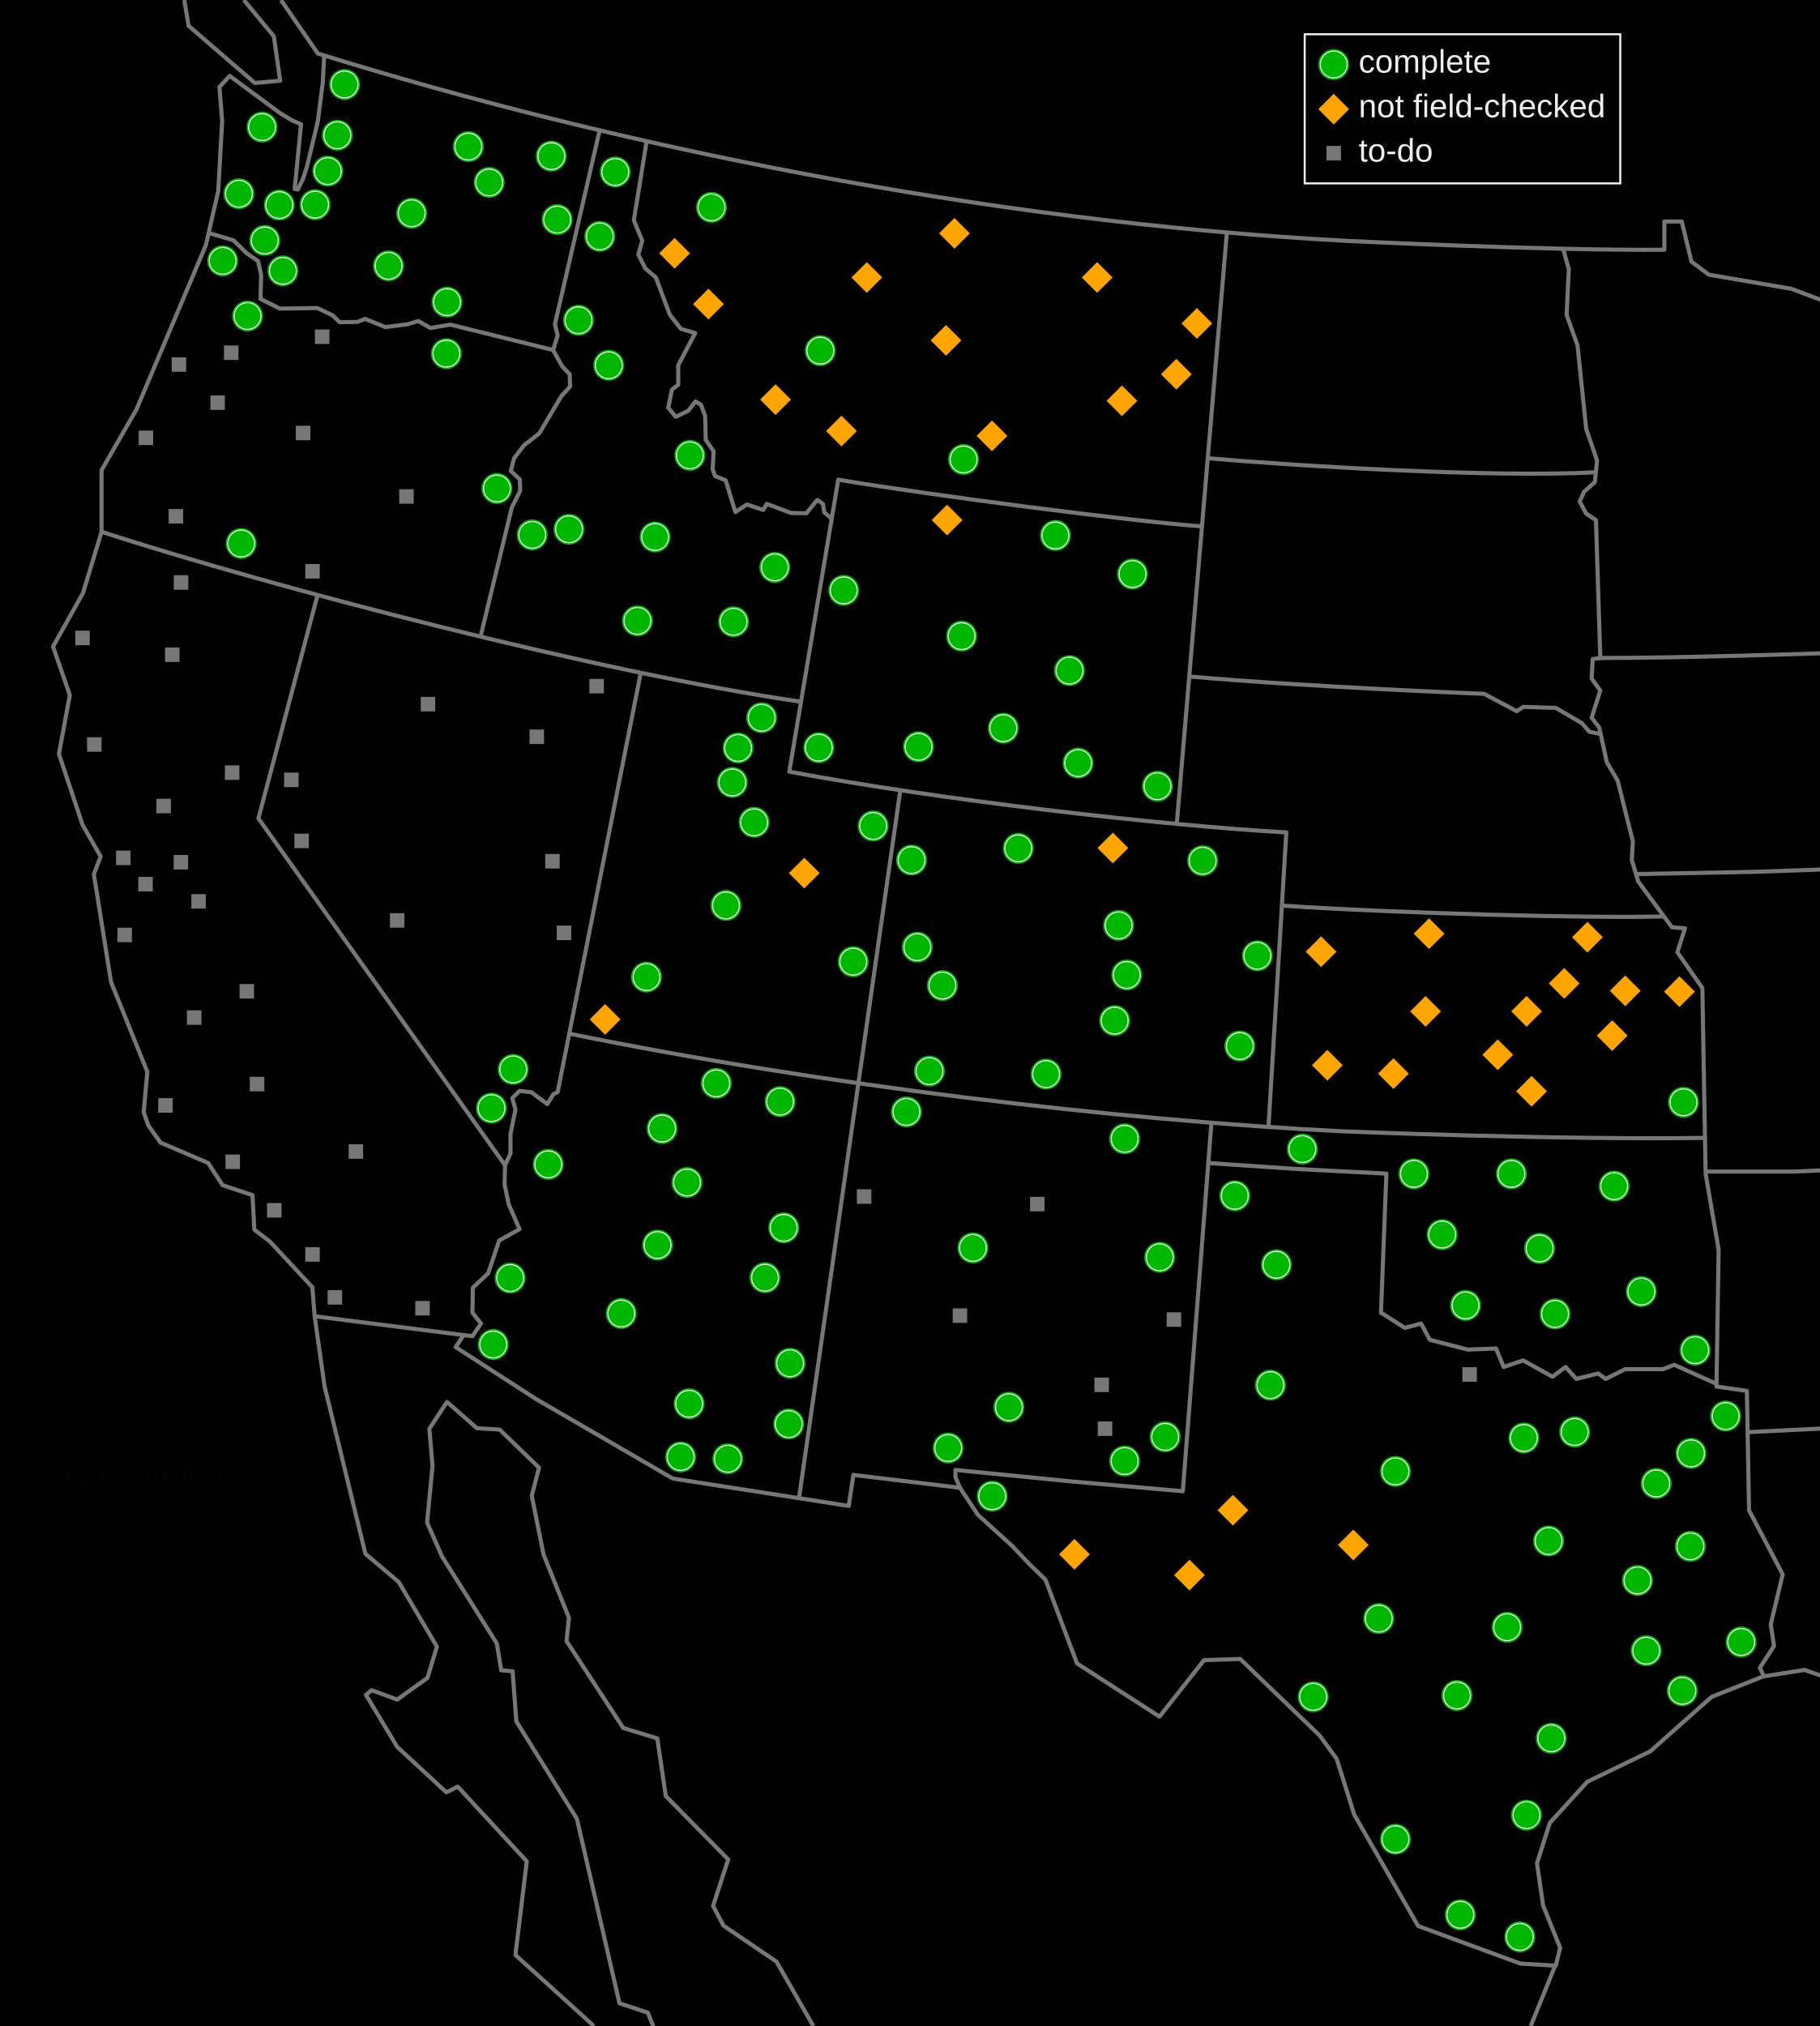
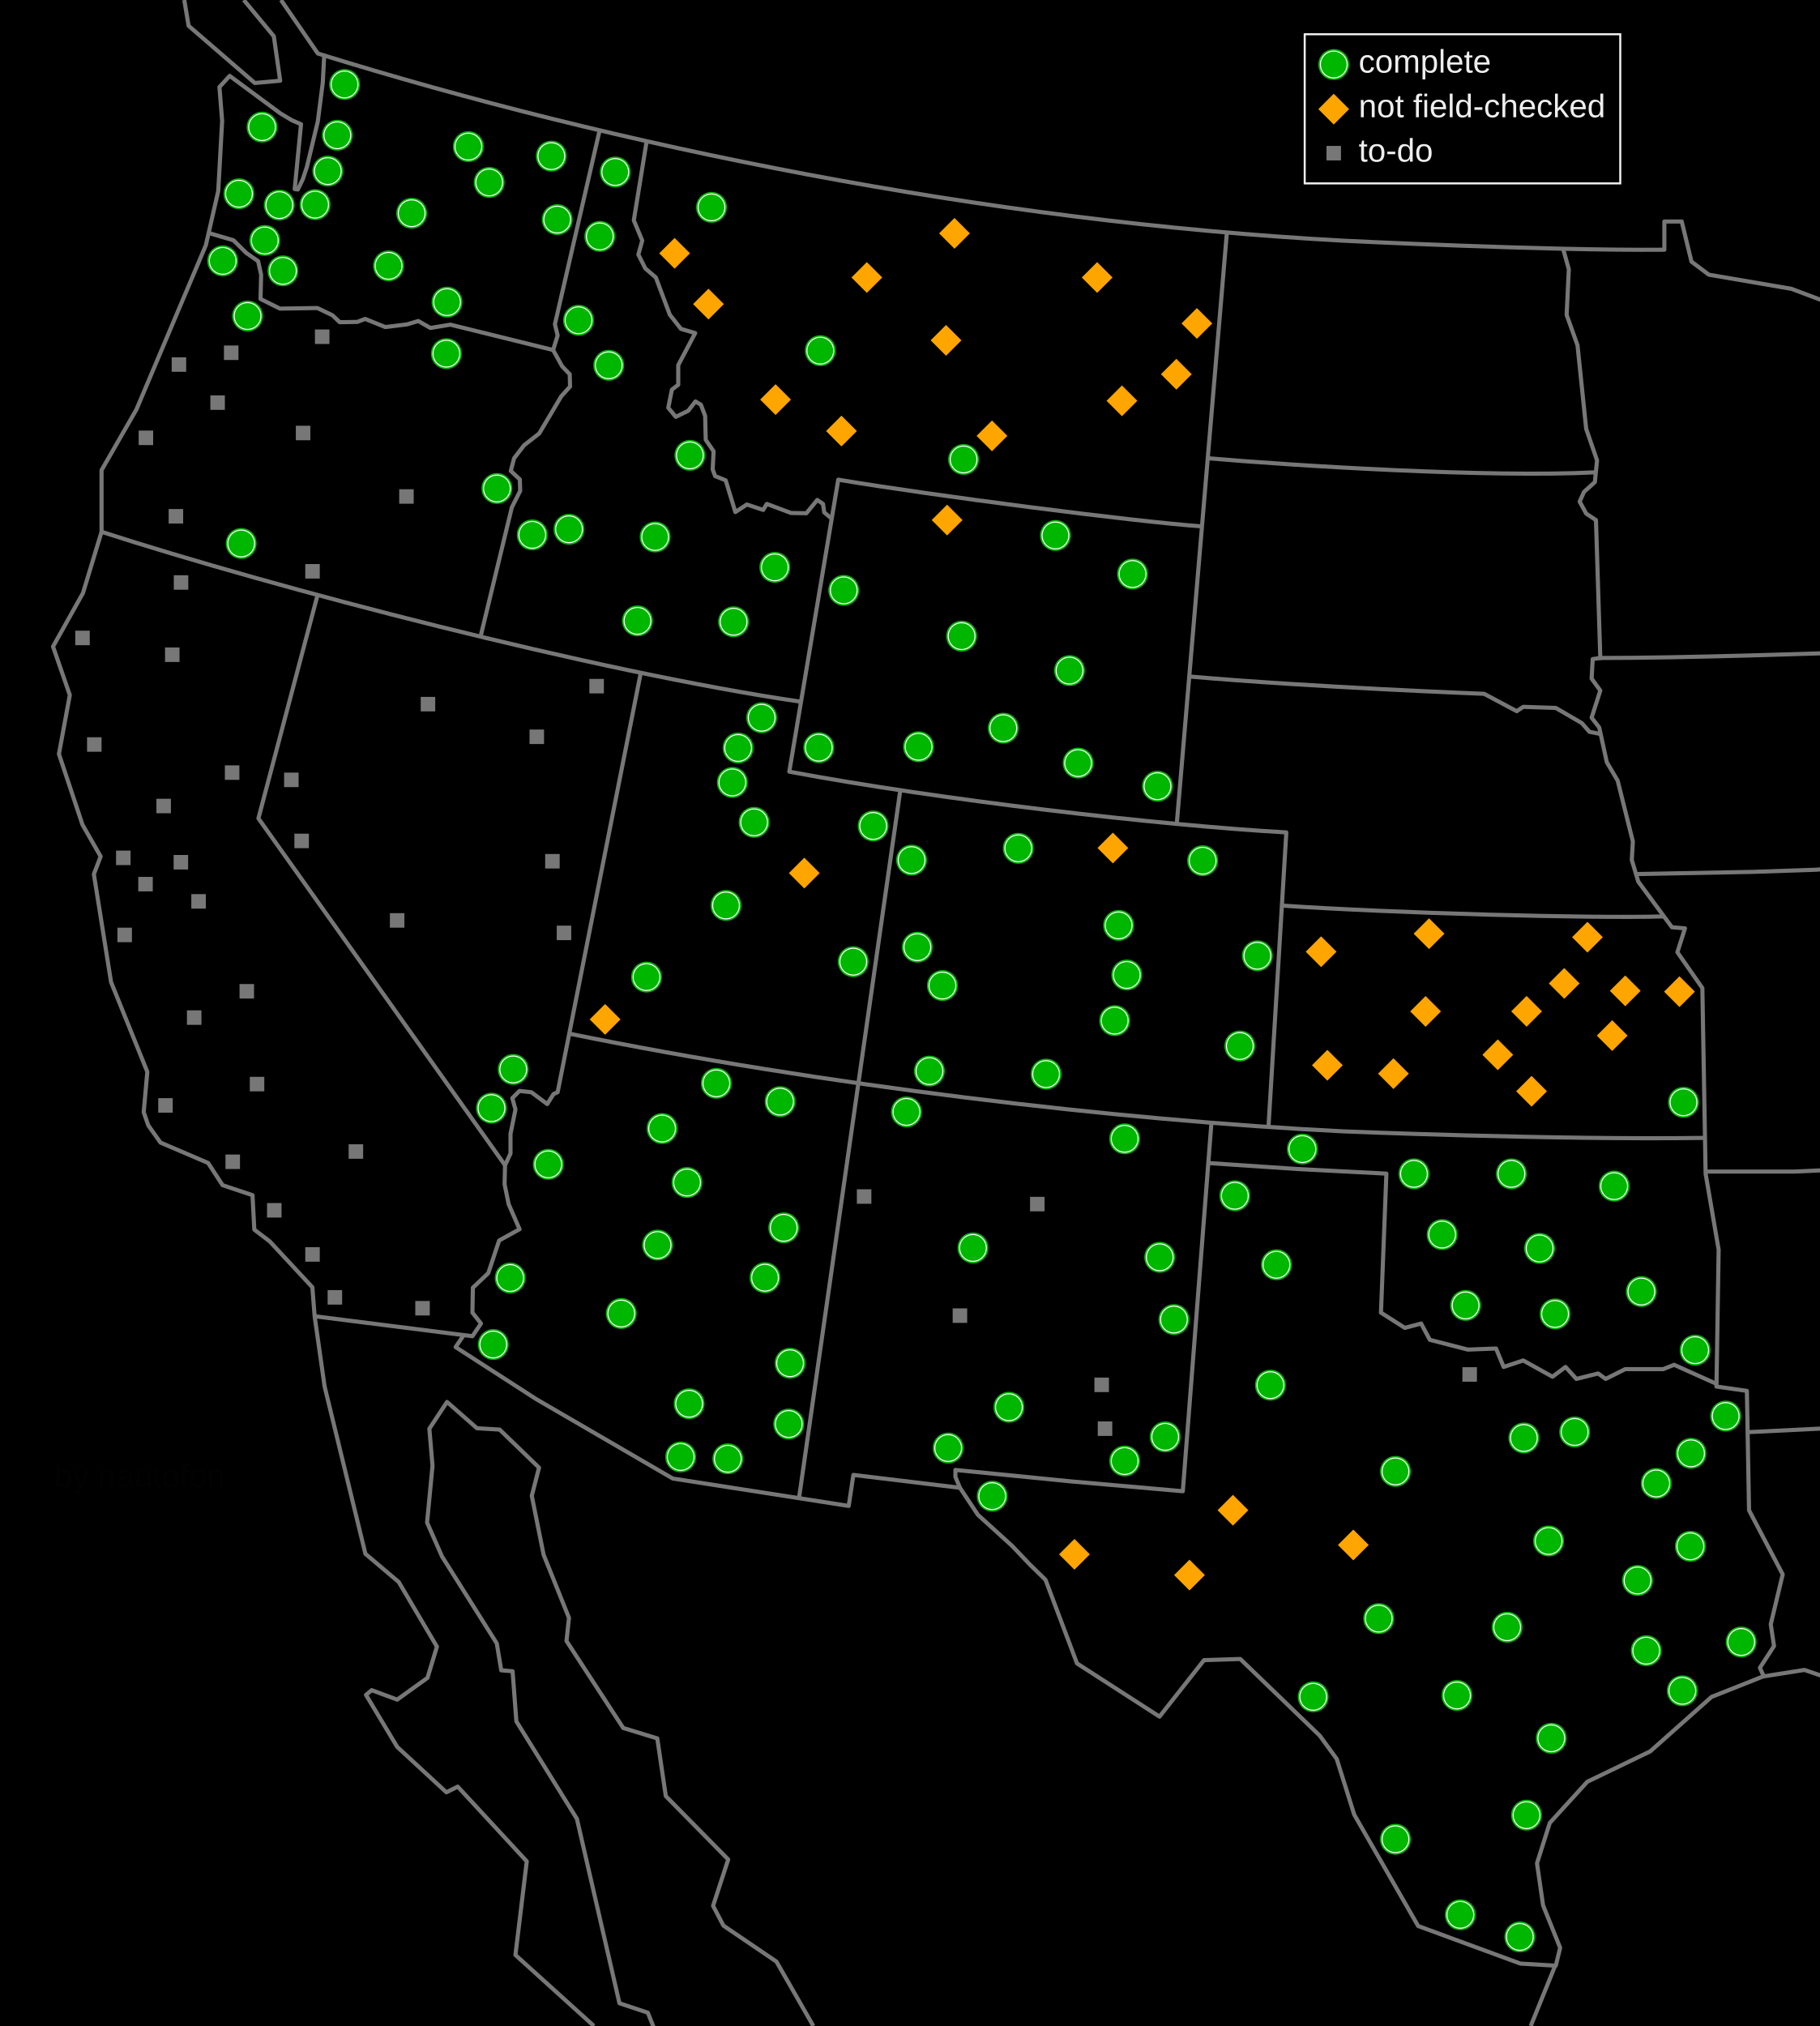
<svg xmlns="http://www.w3.org/2000/svg" xmlns:xlink="http://www.w3.org/1999/xlink" version="1.1" x="0px" y="0px" width="501.68px" height="558.55px" viewBox="0 0 501.68 558.55" xml:space="preserve">
  <symbol id="all" viewBox="-4.25 -4.25 8.5 8.5">
    <path style="fill:#00B700;" d="M4.25,0c0-2.35-1.9-4.25-4.25-4.25c-2.35,0-4.25,1.9-4.25,4.25S-2.35,4.25,0,4.25C2.35,4.25,4.25,2.35,4.25,0z" />
    <path style="fill:none;stroke:#FFFFFF;stroke-width:0.283;stroke-miterlimit:10;" d="M3.69,0c0-2.04-1.65-3.69-3.69-3.69S-3.68-2.04-3.68,0S-2.04,3.69,0,3.69S3.69,2.04,3.69,0z" />
  </symbol>
  <symbol id="cleanup" viewBox="-4.25 -4.25 8.5 8.5">
    <rect x="-3" y="-3" width="6" height="6" transform="rotate(45)" style="fill:orange" />
  </symbol>
  <symbol id="open" viewBox="-4.25 -4.25 8.5 8.5">
    <rect x="-2" y="-2" width="4" height="4" style="fill:#777" />
  </symbol>
  <symbol id="TODO" viewBox="-4.25 -4.25 8.5 8.5">
    <rect x="-2" y="-2" width="4" height="4" style="fill:red" />
  </symbol>
  <g id="map">
    <rect width="597.74" height="558.55" />
    <text id="made_by_nautofon" transform="matrix(1 0 0 1 15.00 410.00)" style="font-family:'ArialMT','Arial',sans-serif;fill:#020202;font-size:9px;">by nautofon</text>
    <path style="fill:none;stroke:#777777;stroke-width:1.134;stroke-linejoin:round;stroke-miterlimit:10;" d="M77.47,0l10.16,14.75c81.55,25.39,184,46.31,282.83,51.61 0 0 55.799 2.787 88.427 2.487v-7.783h4.789l2.694 11.076 4.789 3.592 22.75 3.891 14.368 5.388 10.178-2.993 17.362 4.49-13.47 7.184-18.858 18.559 0.299 2.395" />
    <line style="fill:none;stroke:#777777;stroke-width:1.134;stroke-linejoin:round;stroke-miterlimit:10;" x1="338.27" y1="64.1" x2="324.45" y2="227.16" />
    <polyline style="fill:none;stroke:#777777;stroke-width:1.134;stroke-linejoin:round;stroke-miterlimit:10;" points="87.56,164.04 71.25,225.62 139.25,321.25" />
    <polyline style="fill:none;stroke:#777777;stroke-width:1.134;stroke-linejoin:round;stroke-miterlimit:10;" points="176.67,185.49 153.75,301.12 152.62,301.62 150.88,304.38 146.5,301.12 143.25,300.75 141.25,302.75 142.12,305.88 140.75,312.62 140.75,318 139.25,321.25 139.12,326.5 140.25,332 143.25,338.88 137.62,342 134.62,351 130.38,355 130.25,361.88 132.62,364.88 130.25,368.38 86.75,362.88" />
    <polyline style="fill:none;stroke:#777777;stroke-width:1.134;stroke-linejoin:round;stroke-miterlimit:10;" points="50.81,0 52,7.12 70.25,22.88 77.25,22.25 75.5,10 67.22,0" />
    <path style="fill:none;stroke:#777777;stroke-width:1.134;stroke-linejoin:round;stroke-miterlimit:10;" d="m89.39 15.3-0.39 7.45-1.38 10.75-3 12.5-1.12 3.38-1.38 2.87-0.87-0.13 1.75-17.87-2.5-1.08-3.21-1.92-13.96-10.33-2.83 3.08 0.75 9.33-1.08 19.34-3.42 14.95-19.13 45.26-9.62 16.74v17l-5.12 16.88-8.26 14.75 4.63 13.37-3 16.26 6.5 19.5 5 8.74-1.87 4.88 4.74 29.75 10 24.75-1 11.12 1.26 3.63 3.37 4.75 13.13 5.62 4 6.13 8.24 2.75 0.5 9.5 4.26 3.25 11.74 12.63 0.63 8 2.75 19.37 11.25 46.13 9.177 7.754 10.54 17.833-2.607 8.605-8.344 5.997-7.04-2.607-1.565 1.304 8.605 14.341 13.559 12.516 3.129-1.565 19.035 20.599-3.129 25.814 21.642 19.574" />
    <path style="fill:none;stroke:#777777;stroke-width:1.134;stroke-linejoin:round;stroke-miterlimit:10;" d="m180.18 558.79-1.565-3.911-7.822-2.607-11.734-50.846-16.688-26.857-1.043-13.82-3.129-0.261-1.228-7.413-15.09-23.953-4.13-9.37 1.5-15.63-0.87-10.24 4.87-7.38 8.25 7.25 6.25 0.37 10.87 10.5-2 7.76 3.26 16.24 6.997 17.413-0.687 6.37 15.645 23.989 9.387 2.868 2.347 15.906 17.21 17.47-4.172 12.777 2.868 5.476 14.602 9.909 10.169 17.749" />
    <path style="fill:none;stroke:#777777;stroke-width:1.134;stroke-linejoin:round;stroke-miterlimit:10;" d="m127.87 368.07-2.25 3.31 22.26 14.37 37.62 21.87 48.5 7.55 1.29-8.55 29.38 3.55 4.95 7.45 9.5 8.63 4.68 4.93 4.464 4.358 8.681 23.049 22.75 14.668 12.273-15.566 9.989-0.323 21.93 21.149 4.666 6.405 4.83 15.362 17.624 30.7 28.183 10.36 9.765 0.577 1.202-4.926-4.701-11.674-1.683-11.626 3.523-11.123 10.338-11.353 17.362-8.382 16.902-15.012 14.229-5.642 11.375-1.796 13.171 4.49 14.967-3.592 14.368 10.477 12.872-0.299 6.585-4.191 6.885 2.395 2.694-2.993-3.891-3.592-0.299-8.082-2.993-5.388 6.885-4.191 13.47-2.395 15.53 0.898" />
    <line style="fill:none;stroke:#777777;stroke-width:1.134;stroke-linejoin:round;stroke-miterlimit:10;" x1="248.23" y1="217.87" x2="220.3" y2="413.04" />
    <path style="fill:none;stroke:#777777;stroke-width:1.134;stroke-linejoin:round;stroke-miterlimit:10;" d="M28,146.62c47.23,15.27,136.03,38.56,192.86,46.85" />
    <path style="fill:none;stroke:#777777;stroke-width:1.134;stroke-linejoin:round;stroke-miterlimit:10;" d="M156.95 284.97c69.54 14.18 151.01 23.87 213.51 26.94 0 0 58.194 2.396 99.503 1.797" />
    <path style="fill:none;stroke:#777777;stroke-width:1.134;stroke-linejoin:round;stroke-miterlimit:10;" d="M331.36,145.12c-18.79-1.34-74.68-8.56-100.24-12.88l-13.5,80.5c41,7.71,102.37,14.82,137.04,16.75l-4.92,81.2" />
    <polyline style="fill:none;stroke:#777777;stroke-width:1.134;stroke-linejoin:round;stroke-miterlimit:10;" points="334.01,309.54 326.12,411.12 295.42,408.42 263.42,405.25 263.42,407.17 264.67,410.17" />
    <path style="fill:none;stroke:#777777;stroke-width:1.134;stroke-linejoin:round;stroke-miterlimit:10;" d="m333.16 320.64 24.461 1.643 24.63 1.276-1.497 38.332 6.585 4.191 4.49-1.197 2.395 4.49 10.477 2.694 7.783-0.299 2.095 5.089 5.388-1.796 8.082 4.49 3.592-2.694 2.993 3.293 5.987-1.497 2.095 1.497 5.388-2.694h10.477l2.993-1.197 11.974 5.388" />
    <path style="fill:none;stroke:#777777;stroke-width:1.134;stroke-linejoin:round;stroke-miterlimit:10;" d="m353.22 249.65c31.131 2.095 85.611 3.592 105.67 2.993" />
    <path style="fill:none;stroke:#777777;stroke-width:1.134;stroke-linejoin:round;stroke-miterlimit:10;" d="m327.78 186.49c34.125 2.993 81.42 4.789 81.42 4.789l8.98 4.789 1.796-1.197 8.98 0.299 7.184 4.191 2.095 2.395 2.993 0.599" />
    <path style="fill:none;stroke:#777777;stroke-width:1.134;stroke-linejoin:round;stroke-miterlimit:10;" d="m332.87 126.32c24.246 2.095 77.529 5.388 107.16 3.891" />
    <polyline style="fill:none;stroke:#777777;stroke-width:1.134;stroke-linejoin:round;stroke-miterlimit:10;" points="165.33,35.93 153,89.38 153.75,92.5 152.5,96.5 155,101 157.08,103.17 157.17,106.58 154.75,109.25 148.67,119.5 144.5,122.75 141.75,126.33 140.83,129.83 143.33,132.17 143.42,135.33 141.12,139.88 132.49,175.53" />
    <polyline style="fill:none;stroke:#777777;stroke-width:1.134;stroke-linejoin:round;stroke-miterlimit:10;" points="178.29,38.93 174.75,60.75 177.08,66.33 176,70.17 177.92,74 180.83,76.5 184.67,86.75 187.75,90.67 191.67,91.83 187,100.67 187,106.08 185.25,107.42 184.25,112.42 186.33,114.92 189.75,113.25 191.75,110.67 193.25,111.58 194.42,114.67 194.58,121.25 196.75,124.42 196.5,129.42 197.17,131.25 200.08,132.42 202.75,141.17 205.92,139.08 210.42,140.58 211.42,138.92 218.08,141.42 222.33,141.5 225.33,137.83 226.92,138.92 227.25,141.25 229.32,143.01" />
    <polyline style="fill:none;stroke:#777777;stroke-width:1.134;stroke-linejoin:round;stroke-miterlimit:10;" points="57.53,64.23 64.38,66.25 67.92,69.75 71.17,72 72,75.75 71.83,82.42 77.17,85.08 87.5,84.92 91.67,86.92 93.67,88.83 98.5,88.75 100.67,87.92 106.25,90.17 112.25,89.42 115.33,88.5 118.67,90.42 124.17,89.5 152.5,96.5" />
    <path style="fill:none;stroke:#777777;stroke-width:1.134;stroke-linejoin:round;stroke-miterlimit:10;" d="m431.05 68.847 1.497 5.388-0.599 12.572 2.993 8.382 2.395 23.049 2.993 8.681-0.599 5.987-2.993 2.694-1.197 2.694 1.796 3.293 2.694 1.796 1.197 38.016-2.095 0.299-0.299 5.388 2.395 3.293-2.395 7.484 2.095 2.694 2.095 9.579 2.993 5.089 4.191 16.763-0.299 5.089 1.796 5.987 9.28 12.572 3.592 0.299-2.095 6.585 6.885 9.878 0.898 51.187 3.592 20.954-0.599 37.717 8.382 1.197 0.599 32.927 9.28 17.661-3.293 13.77 0.898 5.987-3.891 5.987 1.197 2.694" />
    <path style="fill:none;stroke:#777777;stroke-width:1.134;stroke-linejoin:round;stroke-miterlimit:10;" d="m440.93 181.4c24.246 0 58.371-1.197 76.93-1.796" />
    <path style="fill:none;stroke:#777777;stroke-width:1.134;stroke-linejoin:round;stroke-miterlimit:10;" d="m451.1 240.97 32.029-0.599 17.661-0.599 12.273-0.898 5.089 4.789" />
    <path style="fill:none;stroke:#777777;stroke-width:1.134;stroke-linejoin:round;stroke-miterlimit:10;" d="m470.56 322.99h24.246l32.329-1.497 17.062 0.299 1.796 2.694-4.789 5.987 10.776-0.299" />
    <path style="fill:none;stroke:#777777;stroke-width:1.134;stroke-linejoin:round;stroke-miterlimit:10;" d="m481.94 394.83 48.792-2.395" />
    <path style="fill:none;stroke:#777777;stroke-width:1.134;stroke-linejoin:round;stroke-miterlimit:10;" d="m428.87 541.7-6.822 16.841" />
  </g>
  <g id="legend" transform="translate(55)">
    <rect x="304.73" y="9.44" style="stroke:#EEEEEE;stroke-width:0.567;stroke-miterlimit:10;" width="87" height="41.12" />
    <text transform="matrix(1 0 0 1 319.5923 44.5608)" style="fill:#EEEEEE; font-family:'ArialMT','Arial',sans-serif; font-size:9px;">to-do</text>
    <use xlink:href="#open" width="8.5" height="8.5" id="legend-unkown_1_" x="-4.25" y="-4.25" transform="matrix(1 0 0 -1 312.729 42.2266)" style="overflow:visible;" />
    <text transform="matrix(1 0 0 1 319.5923 32.3207)" style="fill:#EEEEEE; font-family:'ArialMT','Arial',sans-serif; font-size:9px;">not field-checked</text>
    <use xlink:href="#cleanup" width="8.5" height="8.5" id="legend-some_1_" x="-4.25" y="-4.25" transform="matrix(1 0 0 -1 312.729 30.0874)" style="overflow:visible;" />
    <text transform="matrix(1 0 0 1 319.5933 20.0199)" style="fill:#EEEEEE; font-family:'ArialMT','Arial',sans-serif; font-size:9px;">complete</text>
    <use xlink:href="#all" width="8.5" height="8.5" id="legend-all_1_" x="-4.25" y="-4.25" transform="matrix(1 0 0 -1 312.729 17.7852)" style="overflow:visible;" />
  </g>
  <g id="data">
    <g id="AZ">
      <use xlink:href="#all" width="8.5" height="8.5" id="camp_verde" x="-4.25" y="-4.25" transform="matrix(1 0 0 -1 181.292 343.25)" style="overflow:visible;" />
      <use xlink:href="#all" width="8.5" height="8.5" id="clifton" x="-4.25" y="-4.25" transform="matrix(1 0 0 -1 217.8335 375.834)" style="overflow:visible;" />
      <use xlink:href="#all" width="8.5" height="8.5" id="ehrenberg" x="-4.25" y="-4.25" transform="matrix(1 0 0 -1 140.6665 352.334)" style="overflow:visible;" />
      <use xlink:href="#all" width="8.5" height="8.5" id="flagstaff" x="-4.25" y="-4.25" transform="matrix(1 0 0 -1 189.417 326)" style="overflow:visible;" />
      <use xlink:href="#all" width="8.5" height="8.5" id="g_canyon_vlg" x="-4.25" y="-4.25" transform="matrix(1 0 0 -1 182.542 311.125)" style="overflow:visible;" />
      <use xlink:href="#all" width="8.5" height="8.5" id="holbrook" x="-4.25" y="-4.25" transform="matrix(1 0 0 -1 216.084 338.5)" style="overflow:visible;" />
      <use xlink:href="#all" width="8.5" height="8.5" id="kayenta" x="-4.25" y="-4.25" transform="matrix(1 0 0 -1 215.0835 303.708)" style="overflow:visible;" />
      <use xlink:href="#all" width="8.5" height="8.5" id="kingman" x="-4.25" y="-4.25" transform="matrix(1 0 0 -1 151.167 321)" style="overflow:visible;" />
      <use xlink:href="#all" width="8.5" height="8.5" id="nogales" x="-4.25" y="-4.25" transform="matrix(1 0 0 -1 187.6665 401.667)" style="overflow:visible;" />
      <use xlink:href="#all" width="8.5" height="8.5" id="page" x="-4.25" y="-4.25" transform="matrix(1 0 0 -1 197.5005 298.667)" style="overflow:visible;" />
      <use xlink:href="#all" width="8.5" height="8.5" id="phoenix" x="-4.25" y="-4.25" transform="matrix(1 0 0 -1 171.292 362.125)" style="overflow:visible;" />
      <use xlink:href="#all" width="8.5" height="8.5" id="san_simon" x="-4.25" y="-4.25" transform="matrix(1 0 0 -1 217.4585 392.583)" style="overflow:visible;" />
      <use xlink:href="#all" width="8.5" height="8.5" id="show_low" x="-4.25" y="-4.25" transform="matrix(1 0 0 -1 210.917 352.25)" style="overflow:visible;" />
      <use xlink:href="#all" width="8.5" height="8.5" id="sierra_vista" x="-4.25" y="-4.25" transform="matrix(1 0 0 -1 200.6665 402.167)" style="overflow:visible;" />
      <use xlink:href="#all" width="8.5" height="8.5" id="tucson" x="-4.25" y="-4.25" transform="matrix(1 0 0 -1 190 387)" style="overflow:visible;" />
      <use xlink:href="#all" width="8.5" height="8.5" id="yuma" x="-4.25" y="-4.25" transform="matrix(1 0 0 -1 136 370.667)" style="overflow:visible;" />
    </g>
    <g id="CA">
      <use xlink:href="#open" width="8.5" height="8.5" id="bakersfield" x="-4.25" y="-4.25" transform="matrix(1 0 0 -1 70.875 298.874)" style="overflow:visible;" />
      <use xlink:href="#open" width="8.5" height="8.5" id="barstow" x="-4.25" y="-4.25" transform="matrix(1 0 0 -1 98.125 317.458)" style="overflow:visible;" />
      <use xlink:href="#open" width="8.5" height="8.5" id="carlsbad" x="-4.25" y="-4.25" transform="matrix(1 0 0 -1 86.1655 345.834)" style="overflow:visible;" />
      <use xlink:href="#open" width="8.5" height="8.5" id="el_centro" x="-4.25" y="-4.25" transform="matrix(1 0 0 -1 116.499 360.668)" style="overflow:visible;" />
      <use xlink:href="#open" width="8.5" height="8.5" id="eureka" x="-4.25" y="-4.25" transform="matrix(1 0 0 -1 22.7495 175.875)" style="overflow:visible;" />
      <use xlink:href="#open" width="8.5" height="8.5" id="fresno" x="-4.25" y="-4.25" transform="matrix(1 0 0 -1 68.042 273.2905)" style="overflow:visible;" />
      <use xlink:href="#open" width="8.5" height="8.5" id="hilt" x="-4.25" y="-4.25" transform="matrix(1 0 0 -1 49.9165 160.5835)" style="overflow:visible;" />
      <use xlink:href="#open" width="8.5" height="8.5" id="huron" x="-4.25" y="-4.25" transform="matrix(1 0 0 -1 53.542 280.5405)" style="overflow:visible;" />
      <use xlink:href="#open" width="8.5" height="8.5" id="los_angeles" x="-4.25" y="-4.25" transform="matrix(1 0 0 -1 75.6235 333.668)" style="overflow:visible;" />
      <use xlink:href="#open" width="8.5" height="8.5" id="oakdale" x="-4.25" y="-4.25" transform="matrix(1 0 0 -1 54.7495 248.5)" style="overflow:visible;" />
      <use xlink:href="#open" width="8.5" height="8.5" id="oakland" x="-4.25" y="-4.25" transform="matrix(1 0 0 -1 40.1245 243.75)" style="overflow:visible;" />
      <use xlink:href="#open" width="8.5" height="8.5" id="oxnard" x="-4.25" y="-4.25" transform="matrix(1 0 0 -1 64.1675 320.292)" style="overflow:visible;" />
      <use xlink:href="#open" width="8.5" height="8.5" id="redding" x="-4.25" y="-4.25" transform="matrix(1 0 0 -1 47.4995 180.5)" style="overflow:visible;" />
      <use xlink:href="#open" width="8.5" height="8.5" id="sacramento" x="-4.25" y="-4.25" transform="matrix(1 0 0 -1 45.124 222.2095)" style="overflow:visible;" />
      <use xlink:href="#open" width="8.5" height="8.5" id="san_diego" x="-4.25" y="-4.25" transform="matrix(1 0 0 -1 92.3325 357.668)" style="overflow:visible;" />
      <use xlink:href="#open" width="8.5" height="8.5" id="san_francisc" x="-4.25" y="-4.25" transform="matrix(1 0 0 -1 33.9995 236.5)" style="overflow:visible;" />
      <use xlink:href="#open" width="8.5" height="8.5" id="santa_cruz" x="-4.25" y="-4.25" transform="matrix(1 0 0 -1 34.3745 257.75)" style="overflow:visible;" />
      <use xlink:href="#open" width="8.5" height="8.5" id="santa_maria" x="-4.25" y="-4.25" transform="matrix(1 0 0 -1 45.6245 304.75)" style="overflow:visible;" />
      <use xlink:href="#open" width="8.5" height="8.5" id="stockton" x="-4.25" y="-4.25" transform="matrix(1 0 0 -1 49.874 237.7095)" style="overflow:visible;" />
      <use xlink:href="#open" width="8.5" height="8.5" id="truckee" x="-4.25" y="-4.25" transform="matrix(1 0 0 -1 63.9995 213)" style="overflow:visible;" />
      <use xlink:href="#open" width="8.5" height="8.5" id="ukiah" x="-4.25" y="-4.25" transform="matrix(1 0 0 -1 25.9995 205.25)" style="overflow:visible;" />
    </g>
    <g id="CO">
      <use xlink:href="#all" width="8.5" height="8.5" id="alamosa" x="-4.25" y="-4.25" transform="matrix(1 0 0 -1 288.4165 296.1221)" style="overflow:visible;" />
      <use xlink:href="#all" width="8.5" height="8.5" id="burlington" x="-4.25" y="-4.25" transform="matrix(1 0 0 -1 346.667 263.4971)" style="overflow:visible;" />
      <use xlink:href="#all" width="8.5" height="8.5" id="colorado_spr" x="-4.25" y="-4.25" transform="matrix(1 0 0 -1 310.6665 268.7886)" style="overflow:visible;" />
      <use xlink:href="#all" width="8.5" height="8.5" id="denver" x="-4.25" y="-4.25" transform="matrix(1 0 0 -1 308.4165 255.1221)" style="overflow:visible;" />
      <use xlink:href="#all" width="8.5" height="8.5" id="durango" x="-4.25" y="-4.25" transform="matrix(1 0 0 -1 256.25 295.2886)" style="overflow:visible;" />
      <use xlink:href="#cleanup" width="8.5" height="8.5" id="fort_collins" x="-4.25" y="-4.25" transform="matrix(1 0 0 -1 306.833 233.7886)" style="overflow:visible;" />
      <use xlink:href="#all" width="8.5" height="8.5" id="grand_juncti" x="-4.25" y="-4.25" transform="matrix(1 0 0 -1 252.916 261.1221)" style="overflow:visible;" />
      <use xlink:href="#all" width="8.5" height="8.5" id="lamar" x="-4.25" y="-4.25" transform="matrix(1 0 0 -1 341.833 288.3721)" style="overflow:visible;" />
      <use xlink:href="#all" width="8.5" height="8.5" id="montrose" x="-4.25" y="-4.25" transform="matrix(1 0 0 -1 259.833 271.7051)" style="overflow:visible;" />
      <use xlink:href="#all" width="8.5" height="8.5" id="pueblo" x="-4.25" y="-4.25" transform="matrix(1 0 0 -1 307.333 281.3721)" style="overflow:visible;" />
      <use xlink:href="#all" width="8.5" height="8.5" id="rangely" x="-4.25" y="-4.25" transform="matrix(1 0 0 -1 251.333 237.1221)" style="overflow:visible;" />
      <use xlink:href="#all" width="8.5" height="8.5" id="steamboat_sp" x="-4.25" y="-4.25" transform="matrix(1 0 0 -1 280.7495 233.8721)" style="overflow:visible;" />
      <use xlink:href="#all" width="8.5" height="8.5" id="sterling" x="-4.25" y="-4.25" transform="matrix(1 0 0 -1 331.583 237.2886)" style="overflow:visible;" />
    </g>
    <g id="ID">
      <use xlink:href="#all" width="8.5" height="8.5" id="boise" x="-4.25" y="-4.25" transform="matrix(1 0 0 -1 156.8745 145.9141)" style="overflow:visible;" />
      <use xlink:href="#all" width="8.5" height="8.5" id="coeur_dalene" x="-4.25" y="-4.25" transform="matrix(1 0 0 -1 165.3745 65.1641)" style="overflow:visible;" />
      <use xlink:href="#all" width="8.5" height="8.5" id="grangeville" x="-4.25" y="-4.25" transform="matrix(1 0 0 -1 167.833 100.7056)" style="overflow:visible;" />
      <use xlink:href="#all" width="8.5" height="8.5" id="idaho_falls" x="-4.25" y="-4.25" transform="matrix(1 0 0 -1 213.6245 156.4141)" style="overflow:visible;" />
      <use xlink:href="#all" width="8.5" height="8.5" id="ketchum" x="-4.25" y="-4.25" transform="matrix(1 0 0 -1 180.6245 148.0391)" style="overflow:visible;" />
      <use xlink:href="#all" width="8.5" height="8.5" id="lewiston" x="-4.25" y="-4.25" transform="matrix(1 0 0 -1 159.4995 88.2891)" style="overflow:visible;" />
      <use xlink:href="#all" width="8.5" height="8.5" id="nampa" x="-4.25" y="-4.25" transform="matrix(1 0 0 -1 146.7495 147.4556)" style="overflow:visible;" />
      <use xlink:href="#all" width="8.5" height="8.5" id="pocatello" x="-4.25" y="-4.25" transform="matrix(1 0 0 -1 202.2495 171.4141)" style="overflow:visible;" />
      <use xlink:href="#all" width="8.5" height="8.5" id="salmon" x="-4.25" y="-4.25" transform="matrix(1 0 0 -1 190.2075 125.5391)" style="overflow:visible;" />
      <use xlink:href="#all" width="8.5" height="8.5" id="sandpoint" x="-4.25" y="-4.25" transform="matrix(1 0 0 -1 169.6245 47.4141)" style="overflow:visible;" />
      <use xlink:href="#all" width="8.5" height="8.5" id="twin_falls" x="-4.25" y="-4.25" transform="matrix(1 0 0 -1 175.7495 171.1641)" style="overflow:visible;" />
    </g>
    <g id="KS">
      <use xlink:href="#cleanup" width="8.5" height="8.5" id="colby" transform="translate(360 258.13)" />
      <use xlink:href="#cleanup" width="8.5" height="8.5" id="dodge_city" transform="translate(379.94 291.74)" />
      <use xlink:href="#cleanup" width="8.5" height="8.5" id="emporia" transform="translate(440.25 281.26)" />
      <use xlink:href="#cleanup" width="8.5" height="8.5" id="garden_city" transform="translate(361.72 289.43)" />
      <use xlink:href="#cleanup" width="8.5" height="8.5" id="hays" transform="translate(388.8 274.59)" />
      <use xlink:href="#cleanup" width="8.5" height="8.5" id="hutchinson" transform="translate(408.71 286.55)" />
      <use xlink:href="#cleanup" width="8.5" height="8.5" id="junction_cit" transform="translate(427.03 266.87)" />
      <use xlink:href="#cleanup" width="8.5" height="8.5" id="kansas_city" transform="translate(458.8 269.14)" />
      <use xlink:href="#cleanup" width="8.5" height="8.5" id="marysville" transform="translate(433.43 254.13)" />
      <use xlink:href="#cleanup" width="8.5" height="8.5" id="phillipsburg" transform="translate(389.76 253.16)" />
      <use xlink:href="#all" width="8.5" height="8.5" id="pittsburg" transform="translate(459.91 299.64)" />
      <use xlink:href="#cleanup" width="8.5" height="8.5" id="salina_ks" transform="translate(416.65 274.57)" />
      <use xlink:href="#cleanup" width="8.5" height="8.5" id="topeka" transform="translate(443.85 268.92)" />
      <use xlink:href="#cleanup" width="8.5" height="8.5" id="wichita" transform="translate(418.02 296.61)" />
    </g>
    <g id="MT">
      <use xlink:href="#cleanup" width="8.5" height="8.5" id="billings" x="-4.25" y="-4.25" transform="matrix(1 0 0 -1 273.4985 120.168)" style="overflow:visible;" />
      <use xlink:href="#cleanup" width="8.5" height="8.5" id="bozeman" x="-4.25" y="-4.25" transform="matrix(1 0 0 -1 231.998 118.8345)" style="overflow:visible;" />
      <use xlink:href="#cleanup" width="8.5" height="8.5" id="butte" x="-4.25" y="-4.25" transform="matrix(1 0 0 -1 213.8315 110.168)" style="overflow:visible;" />
      <use xlink:href="#cleanup" width="8.5" height="8.5" id="glasgow_mt" x="-4.25" y="-4.25" transform="matrix(1 0 0 -1 302.4985 76.501)" style="overflow:visible;" />
      <use xlink:href="#cleanup" width="8.5" height="8.5" id="glendive" x="-4.25" y="-4.25" transform="matrix(1 0 0 -1 324.332 103.168)" style="overflow:visible;" />
      <use xlink:href="#cleanup" width="8.5" height="8.5" id="great_falls" x="-4.25" y="-4.25" transform="matrix(1 0 0 -1 238.9985 76.5015)" style="overflow:visible;" />
      <use xlink:href="#cleanup" width="8.5" height="8.5" id="havre" x="-4.25" y="-4.25" transform="matrix(1 0 0 -1 263.165 64.3345)" style="overflow:visible;" />
      <use xlink:href="#all" width="8.5" height="8.5" id="helena" x="-4.25" y="-4.25" transform="matrix(1 0 0 -1 226.1655 96.668)" style="overflow:visible;" />
      <use xlink:href="#all" width="8.5" height="8.5" id="kalispell" x="-4.25" y="-4.25" transform="matrix(1 0 0 -1 196.165 57.168)" style="overflow:visible;" />
      <use xlink:href="#all" width="8.5" height="8.5" id="laurel" x="-4.25" y="-4.25" transform="matrix(1 0 0 -1 265.665 126.6675)" style="overflow:visible;" />
      <use xlink:href="#cleanup" width="8.5" height="8.5" id="lewistown" x="-4.25" y="-4.25" transform="matrix(1 0 0 -1 260.832 93.835)" style="overflow:visible;" />
      <use xlink:href="#cleanup" width="8.5" height="8.5" id="miles_city" x="-4.25" y="-4.25" transform="matrix(1 0 0 -1 309.332 110.502)" style="overflow:visible;" />
      <use xlink:href="#cleanup" width="8.5" height="8.5" id="missoula" x="-4.25" y="-4.25" transform="matrix(1 0 0 -1 195.332 83.8345)" style="overflow:visible;" />
      <use xlink:href="#cleanup" width="8.5" height="8.5" id="sidney" x="-4.25" y="-4.25" transform="matrix(1 0 0 -1 329.998 89.1675)" style="overflow:visible;" />
      <use xlink:href="#cleanup" width="8.5" height="8.5" id="thompson_f" x="-4.25" y="-4.25" transform="matrix(1 0 0 -1 185.9985 69.8345)" style="overflow:visible;" />
    </g>
    <g id="NM">
      <use xlink:href="#all" width="8.5" height="8.5" id="alamogordo" x="-4.25" y="-4.25" transform="matrix(1 0 0 -1 278.1665 387.9561)" style="overflow:visible;" />
      <use xlink:href="#all" width="8.5" height="8.5" id="albuquerque" x="-4.25" y="-4.25" transform="matrix(1 0 0 -1 268.25 344.0381)" style="overflow:visible;" />
      <use xlink:href="#open" width="8.5" height="8.5" id="artesia" x="-4.25" y="-4.25" transform="matrix(1 0 0 -1 304.6665 393.873)" style="overflow:visible;" />
      <use xlink:href="#all" width="8.5" height="8.5" id="carlsbad_nm" x="-4.25" y="-4.25" transform="matrix(1 0 0 -1 310.0835 402.79)" style="overflow:visible;" />
-       <use xlink:href="#open" width="8.5" height="8.5" id="clovis" x="-4.25" y="-4.25" transform="matrix(1 0 0 -1 323.6665 363.7891)" style="overflow:visible;" />
+       <use xlink:href="#all" width="8.5" height="8.5" id="clovis" x="-4.25" y="-4.25" transform="matrix(1 0 0 -1 323.6665 363.7891)" style="overflow:visible;" />
      <use xlink:href="#all" width="8.5" height="8.5" id="farmington" x="-4.25" y="-4.25" transform="matrix(1 0 0 -1 249.916 306.5381)" style="overflow:visible;" />
      <use xlink:href="#open" width="8.5" height="8.5" id="gallup" x="-4.25" y="-4.25" transform="matrix(1 0 0 -1 238.2495 329.8721)" style="overflow:visible;" />
      <use xlink:href="#all" width="8.5" height="8.5" id="hobbs" x="-4.25" y="-4.25" transform="matrix(1 0 0 -1 321.25 396.123)" style="overflow:visible;" />
      <use xlink:href="#all" width="8.5" height="8.5" id="las_cruces" x="-4.25" y="-4.25" transform="matrix(1 0 0 -1 261.4165 399.2061)" style="overflow:visible;" />
      <use xlink:href="#all" width="8.5" height="8.5" id="raton" x="-4.25" y="-4.25" transform="matrix(1 0 0 -1 310.083 313.9551)" style="overflow:visible;" />
      <use xlink:href="#open" width="8.5" height="8.5" id="roswell" x="-4.25" y="-4.25" transform="matrix(1 0 0 -1 303.75 381.7891)" style="overflow:visible;" />
      <use xlink:href="#open" width="8.5" height="8.5" id="santa_fe" x="-4.25" y="-4.25" transform="matrix(1 0 0 -1 285.9995 331.9551)" style="overflow:visible;" />
      <use xlink:href="#open" width="8.5" height="8.5" id="socorro" x="-4.25" y="-4.25" transform="matrix(1 0 0 -1 264.6665 362.7051)" style="overflow:visible;" />
      <use xlink:href="#all" width="8.5" height="8.5" id="tucumcari" x="-4.25" y="-4.25" transform="matrix(1 0 0 -1 319.75 346.6221)" style="overflow:visible;" />
    </g>
    <g id="NV">
      <use xlink:href="#open" width="8.5" height="8.5" id="carson_city" x="-4.25" y="-4.25" transform="matrix(1 0 0 -1 83.165 231.833)" style="overflow:visible;" />
      <use xlink:href="#open" width="8.5" height="8.5" id="elko" x="-4.25" y="-4.25" transform="matrix(1 0 0 -1 147.9995 203.125)" style="overflow:visible;" />
      <use xlink:href="#open" width="8.5" height="8.5" id="ely" x="-4.25" y="-4.25" transform="matrix(1 0 0 -1 152.312 237.4375)" style="overflow:visible;" />
      <use xlink:href="#open" width="8.5" height="8.5" id="jackpot" x="-4.25" y="-4.25" transform="matrix(1 0 0 -1 164.4985 189.1665)" style="overflow:visible;" />
      <use xlink:href="#all" width="8.5" height="8.5" id="las_vegas" x="-4.25" y="-4.25" transform="matrix(1 0 0 -1 141.4985 294.833)" style="overflow:visible;" />
      <use xlink:href="#open" width="8.5" height="8.5" id="pioche" x="-4.25" y="-4.25" transform="matrix(1 0 0 -1 155.4995 257.1875)" style="overflow:visible;" />
      <use xlink:href="#all" width="8.5" height="8.5" id="primm" x="-4.25" y="-4.25" transform="matrix(1 0 0 -1 135.4985 305.5)" style="overflow:visible;" />
      <use xlink:href="#open" width="8.5" height="8.5" id="reno" x="-4.25" y="-4.25" transform="matrix(1 0 0 -1 80.332 215)" style="overflow:visible;" />
      <use xlink:href="#open" width="8.5" height="8.5" id="tonopah" x="-4.25" y="-4.25" transform="matrix(1 0 0 -1 109.4995 253.75)" style="overflow:visible;" />
      <use xlink:href="#open" width="8.5" height="8.5" id="winnemucca" x="-4.25" y="-4.25" transform="matrix(1 0 0 -1 117.9995 194.125)" style="overflow:visible;" />
    </g>
    <g id="OK" transform="translate(-4.25 -4.25)">
      <use xlink:href="#all" width="8.5" height="8.5" id="ardmore" transform="translate(428.75 362.24)" />
      <use xlink:href="#all" width="8.5" height="8.5" id="clinton" transform="translate(397.62 340.36)" />
      <use xlink:href="#all" width="8.5" height="8.5" id="enid" transform="translate(416.71 323.62)" />
      <use xlink:href="#all" width="8.5" height="8.5" id="guymon" transform="translate(359.08 316.79)" />
      <use xlink:href="#all" width="8.5" height="8.5" id="idabel" transform="translate(467.37 372.22)" />
      <use xlink:href="#all" width="8.5" height="8.5" id="lawton" transform="translate(404.08 359.89)" />
      <use xlink:href="#all" width="8.5" height="8.5" id="mcalester" transform="translate(452.54 356.07)" />
      <use xlink:href="#all" width="8.5" height="8.5" id="oklahoma_cit" transform="translate(424.49 344.17)" />
      <use xlink:href="#all" width="8.5" height="8.5" id="tulsa" transform="translate(445.05 327)" />
      <use xlink:href="#all" width="8.5" height="8.5" id="woodward" transform="translate(389.84 323.62)" />
    </g>
    <g id="OR">
      <use xlink:href="#all" width="8.5" height="8.5" id="astoria" x="-4.25" y="-4.25" transform="matrix(1 0 0 -1 61.3979 71.917)" style="overflow:visible;" />
      <use xlink:href="#open" width="8.5" height="8.5" id="bend" x="-4.25" y="-4.25" transform="matrix(1 0 0 -1 83.5645 119.375)" style="overflow:visible;" />
      <use xlink:href="#open" width="8.5" height="8.5" id="burns" x="-4.25" y="-4.25" transform="matrix(1 0 0 -1 112.0645 136.875)" style="overflow:visible;" />
      <use xlink:href="#open" width="8.5" height="8.5" id="coos_bay" x="-4.25" y="-4.25" transform="matrix(1 0 0 -1 40.231 120.708)" style="overflow:visible;" />
      <use xlink:href="#open" width="8.5" height="8.5" id="eugene" x="-4.25" y="-4.25" transform="matrix(1 0 0 -1 59.9995 110.9995)" style="overflow:visible;" />
      <use xlink:href="#all" width="8.5" height="8.5" id="klamath_f" x="-4.25" y="-4.25" transform="matrix(1 0 0 -1 66.4995 149.833)" style="overflow:visible;" />
      <use xlink:href="#open" width="8.5" height="8.5" id="lakeview" x="-4.25" y="-4.25" transform="matrix(1 0 0 -1 86.1665 157.5)" style="overflow:visible;" />
      <use xlink:href="#open" width="8.5" height="8.5" id="medford" x="-4.25" y="-4.25" transform="matrix(1 0 0 -1 48.4995 142.333)" style="overflow:visible;" />
      <use xlink:href="#open" width="8.5" height="8.5" id="newport" x="-4.25" y="-4.25" transform="matrix(1 0 0 -1 49.333 100.4995)" style="overflow:visible;" />
      <use xlink:href="#all" width="8.5" height="8.5" id="ontario" x="-4.25" y="-4.25" transform="matrix(1 0 0 -1 136.9995 134.6665)" style="overflow:visible;" />
      <use xlink:href="#all" width="8.5" height="8.5" id="pendleton" x="-4.25" y="-4.25" transform="matrix(1 0 0 -1 123.0645 97.5)" style="overflow:visible;" />
      <use xlink:href="#all" width="8.5" height="8.5" id="portland" x="-4.25" y="-4.25" transform="matrix(1 0 0 -1 68.2495 87.1245)" style="overflow:visible;" />
      <use xlink:href="#open" width="8.5" height="8.5" id="salem" x="-4.25" y="-4.25" transform="matrix(1 0 0 -1 63.7495 97.2495)" style="overflow:visible;" />
      <use xlink:href="#open" width="8.5" height="8.5" id="the_dalles" x="-4.25" y="-4.25" transform="matrix(1 0 0 -1 88.833 92.833)" style="overflow:visible;" />
    </g>
    <g id="TX" transform="translate(-63.713 95.304)">
      <use xlink:href="#all" width="8.5" height="8.5" id="abilene" transform="translate(444.21 306.1)" />
      <use xlink:href="#all" width="8.5" height="8.5" id="amarillo" transform="translate(411.39 249.13)" />
      <use xlink:href="#all" width="8.5" height="8.5" id="austin" transform="translate(475 349.06)" />
      <use xlink:href="#all" width="8.5" height="8.5" id="beaumont" transform="translate(539.53 353.12)" />
      <use xlink:href="#all" width="8.5" height="8.5" id="brownsville" transform="translate(478.5 434.43)" />
      <use xlink:href="#all" width="8.5" height="8.5" id="corpus_chris" transform="translate(480.34 400.87)" />
      <use xlink:href="#all" width="8.5" height="8.5" id="dalhart" transform="translate(399.92 230.11)" />
      <use xlink:href="#all" width="8.5" height="8.5" id="dallas" transform="translate(493.62 295.22)" />
      <use xlink:href="#all" width="8.5" height="8.5" id="del_rio" transform="translate(421.53 368.24)" />
      <use xlink:href="#all" width="8.5" height="8.5" id="el_paso" transform="translate(333.03 312.92)" />
      <use xlink:href="#cleanup" width="8.5" height="8.5" id="fort_stockto" transform="translate(387.42 334.68)" />
      <use xlink:href="#all" width="8.5" height="8.5" id="fort_worth" transform="translate(479.61 296.88)" />
      <use xlink:href="#all" width="8.5" height="8.5" id="galveston" transform="translate(523.3 366.58)" />
      <use xlink:href="#all" width="8.5" height="8.5" id="houston" transform="translate(513.35 355.52)" />
      <use xlink:href="#all" width="8.5" height="8.5" id="huntsville" transform="translate(510.95 336.16)" />
      <use xlink:href="#all" width="8.5" height="8.5" id="junction" transform="translate(439.6 346.67)" />
      <use xlink:href="#all" width="8.5" height="8.5" id="laredo" transform="translate(444.21 407.51)" />
      <use xlink:href="#all" width="8.5" height="8.5" id="longview_tx" transform="translate(525.7 301.12)" />
      <use xlink:href="#all" width="8.5" height="8.5" id="lubbock" transform="translate(409.73 282.32)" />
      <use xlink:href="#all" width="8.5" height="8.5" id="lufkin" transform="translate(525.52 326.75)" />
      <use xlink:href="#all" width="8.5" height="8.5" id="mcallen" transform="translate(462.09 428.34)" />
      <use xlink:href="#cleanup" width="8.5" height="8.5" id="odessa" transform="translate(399.4 316.8)" />
      <use xlink:href="#cleanup" width="8.5" height="8.5" id="san_angelo" transform="translate(432.59 326.38)" />
      <use xlink:href="#all" width="8.5" height="8.5" id="san_antonio" transform="translate(461.17 367.87)" />
      <use xlink:href="#all" width="8.5" height="8.5" id="texarkana" transform="translate(535.25 290.84)" />
      <use xlink:href="#all" width="8.5" height="8.5" id="tyler" transform="translate(516.11 309.42)" />
      <use xlink:href="#cleanup" width="8.5" height="8.5" id="van_horn" transform="translate(355.7 328.96)" />
      <use xlink:href="#all" width="8.5" height="8.5" id="victoria" transform="translate(487.17 379.67)" />
      <use xlink:href="#all" width="8.5" height="8.5" id="waco" transform="translate(486.43 325.28)" />
      <use xlink:href="#open" width="8.5" height="8.5" id="wichita_fall" transform="translate(464.67 279.37)" />
    </g>
    <g id="UT">
      <use xlink:href="#all" width="8.5" height="8.5" id="cedar_city" x="-4.25" y="-4.25" transform="matrix(1 0 0 -1 178.2495 269.3726)" style="overflow:visible;" />
      <use xlink:href="#all" width="8.5" height="8.5" id="logan" x="-4.25" y="-4.25" transform="matrix(1 0 0 -1 209.9995 197.8721)" style="overflow:visible;" />
      <use xlink:href="#all" width="8.5" height="8.5" id="moab" x="-4.25" y="-4.25" transform="matrix(1 0 0 -1 235.2495 265.1226)" style="overflow:visible;" />
      <use xlink:href="#all" width="8.5" height="8.5" id="ogden" x="-4.25" y="-4.25" transform="matrix(1 0 0 -1 203.5005 206.2056)" style="overflow:visible;" />
      <use xlink:href="#cleanup" width="8.5" height="8.5" id="price" x="-4.25" y="-4.25" transform="matrix(1 0 0 -1 221.7495 240.7056)" style="overflow:visible;" />
      <use xlink:href="#all" width="8.5" height="8.5" id="provo" x="-4.25" y="-4.25" transform="matrix(1 0 0 -1 207.9165 226.7056)" style="overflow:visible;" />
      <use xlink:href="#all" width="8.5" height="8.5" id="salina" x="-4.25" y="-4.25" transform="matrix(1 0 0 -1 200.166 249.6226)" style="overflow:visible;" />
      <use xlink:href="#all" width="8.5" height="8.5" id="salt_lake" x="-4.25" y="-4.25" transform="matrix(1 0 0 -1 201.9165 215.7061)" style="overflow:visible;" />
      <use xlink:href="#cleanup" width="8.5" height="8.5" id="st_george" x="-4.25" y="-4.25" transform="matrix(1 0 0 -1 166.833 281.0391)" style="overflow:visible;" />
      <use xlink:href="#all" width="8.5" height="8.5" id="vernal" x="-4.25" y="-4.25" transform="matrix(1 0 0 -1 240.7495 227.7056)" style="overflow:visible;" />
    </g>
    <g id="WA">
      <use xlink:href="#all" width="8.5" height="8.5" id="aberdeen_wa" x="-4.25" y="-4.25" transform="matrix(1 0 0 -1 65.8745 53.4146)" style="overflow:visible;" />
      <use xlink:href="#all" width="8.5" height="8.5" id="bellingham" x="-4.25" y="-4.25" transform="matrix(1 0 0 -1 94.9995 23.2896)" style="overflow:visible;" />
      <use xlink:href="#all" width="8.5" height="8.5" id="colville" x="-4.25" y="-4.25" transform="matrix(1 0 0 -1 151.9995 43.0396)" style="overflow:visible;" />
      <use xlink:href="#all" width="8.5" height="8.5" id="everett" x="-4.25" y="-4.25" transform="matrix(1 0 0 -1 92.9995 37.2896)" style="overflow:visible;" />
      <use xlink:href="#all" width="8.5" height="8.5" id="grand_coulee" x="-4.25" y="-4.25" transform="matrix(1 0 0 -1 134.8745 50.2896)" style="overflow:visible;" />
      <use xlink:href="#all" width="8.5" height="8.5" id="kennewick" x="-4.25" y="-4.25" transform="matrix(1 0 0 -1 123.2495 83.2896)" style="overflow:visible;" />
      <use xlink:href="#all" width="8.5" height="8.5" id="longview" x="-4.25" y="-4.25" transform="matrix(1 0 0 -1 72.9995 66.2896)" style="overflow:visible;" />
      <use xlink:href="#all" width="8.5" height="8.5" id="olympia" x="-4.25" y="-4.25" transform="matrix(1 0 0 -1 76.9995 56.5396)" style="overflow:visible;" />
      <use xlink:href="#all" width="8.5" height="8.5" id="omak" x="-4.25" y="-4.25" transform="matrix(1 0 0 -1 129.1245 40.4146)" style="overflow:visible;" />
      <use xlink:href="#all" width="8.5" height="8.5" id="port_angeles" x="-4.25" y="-4.25" transform="matrix(1 0 0 -1 72.2495 35.0396)" style="overflow:visible;" />
      <use xlink:href="#all" width="8.5" height="8.5" id="seattle" x="-4.25" y="-4.25" transform="matrix(1 0 0 -1 90.3745 47.1646)" style="overflow:visible;" />
      <use xlink:href="#all" width="8.5" height="8.5" id="spokane" x="-4.25" y="-4.25" transform="matrix(1 0 0 -1 153.6245 60.5396)" style="overflow:visible;" />
      <use xlink:href="#all" width="8.5" height="8.5" id="tacoma" x="-4.25" y="-4.25" transform="matrix(1 0 0 -1 86.8745 56.4146)" style="overflow:visible;" />
      <use xlink:href="#all" width="8.5" height="8.5" id="vancouver" x="-4.25" y="-4.25" transform="matrix(1 0 0 -1 77.9995 74.6646)" style="overflow:visible;" />
      <use xlink:href="#all" width="8.5" height="8.5" id="wenatchee" x="-4.25" y="-4.25" transform="matrix(1 0 0 -1 113.4995 58.7896)" style="overflow:visible;" />
      <use xlink:href="#all" width="8.5" height="8.5" id="yakima" x="-4.25" y="-4.25" transform="matrix(1 0 0 -1 107.1245 73.2896)" style="overflow:visible;" />
    </g>
    <g id="WY">
      <use xlink:href="#all" width="8.5" height="8.5" id="casper" x="-4.25" y="-4.25" transform="matrix(1 0 0 -1 294.8745 184.875)" style="overflow:visible;" />
      <use xlink:href="#all" width="8.5" height="8.5" id="cheyenne" x="-4.25" y="-4.25" transform="matrix(1 0 0 -1 319.1245 216.75)" style="overflow:visible;" />
      <use xlink:href="#cleanup" width="8.5" height="8.5" id="cody" x="-4.25" y="-4.25" transform="matrix(1 0 0 -1 261.125 143.375)" style="overflow:visible;" />
      <use xlink:href="#all" width="8.5" height="8.5" id="evanston" x="-4.25" y="-4.25" transform="matrix(1 0 0 -1 225.7495 206.125)" style="overflow:visible;" />
      <use xlink:href="#all" width="8.5" height="8.5" id="gillette" x="-4.25" y="-4.25" transform="matrix(1 0 0 -1 312.2495 158.25)" style="overflow:visible;" />
      <use xlink:href="#all" width="8.5" height="8.5" id="jackson" x="-4.25" y="-4.25" transform="matrix(1 0 0 -1 232.6245 162.75)" style="overflow:visible;" />
      <use xlink:href="#all" width="8.5" height="8.5" id="laramie" x="-4.25" y="-4.25" transform="matrix(1 0 0 -1 297.2495 210.375)" style="overflow:visible;" />
      <use xlink:href="#all" width="8.5" height="8.5" id="rawlins" x="-4.25" y="-4.25" transform="matrix(1 0 0 -1 276.6245 200.75)" style="overflow:visible;" />
      <use xlink:href="#all" width="8.5" height="8.5" id="riverton" x="-4.25" y="-4.25" transform="matrix(1 0 0 -1 265.1245 175.375)" style="overflow:visible;" />
      <use xlink:href="#all" width="8.5" height="8.5" id="rock_springs" x="-4.25" y="-4.25" transform="matrix(1 0 0 -1 253.2495 205.875)" style="overflow:visible;" />
      <use xlink:href="#all" width="8.5" height="8.5" id="sheridan" x="-4.25" y="-4.25" transform="matrix(1 0 0 -1 290.9995 147.625)" style="overflow:visible;" />
    </g>
  </g>
</svg>
